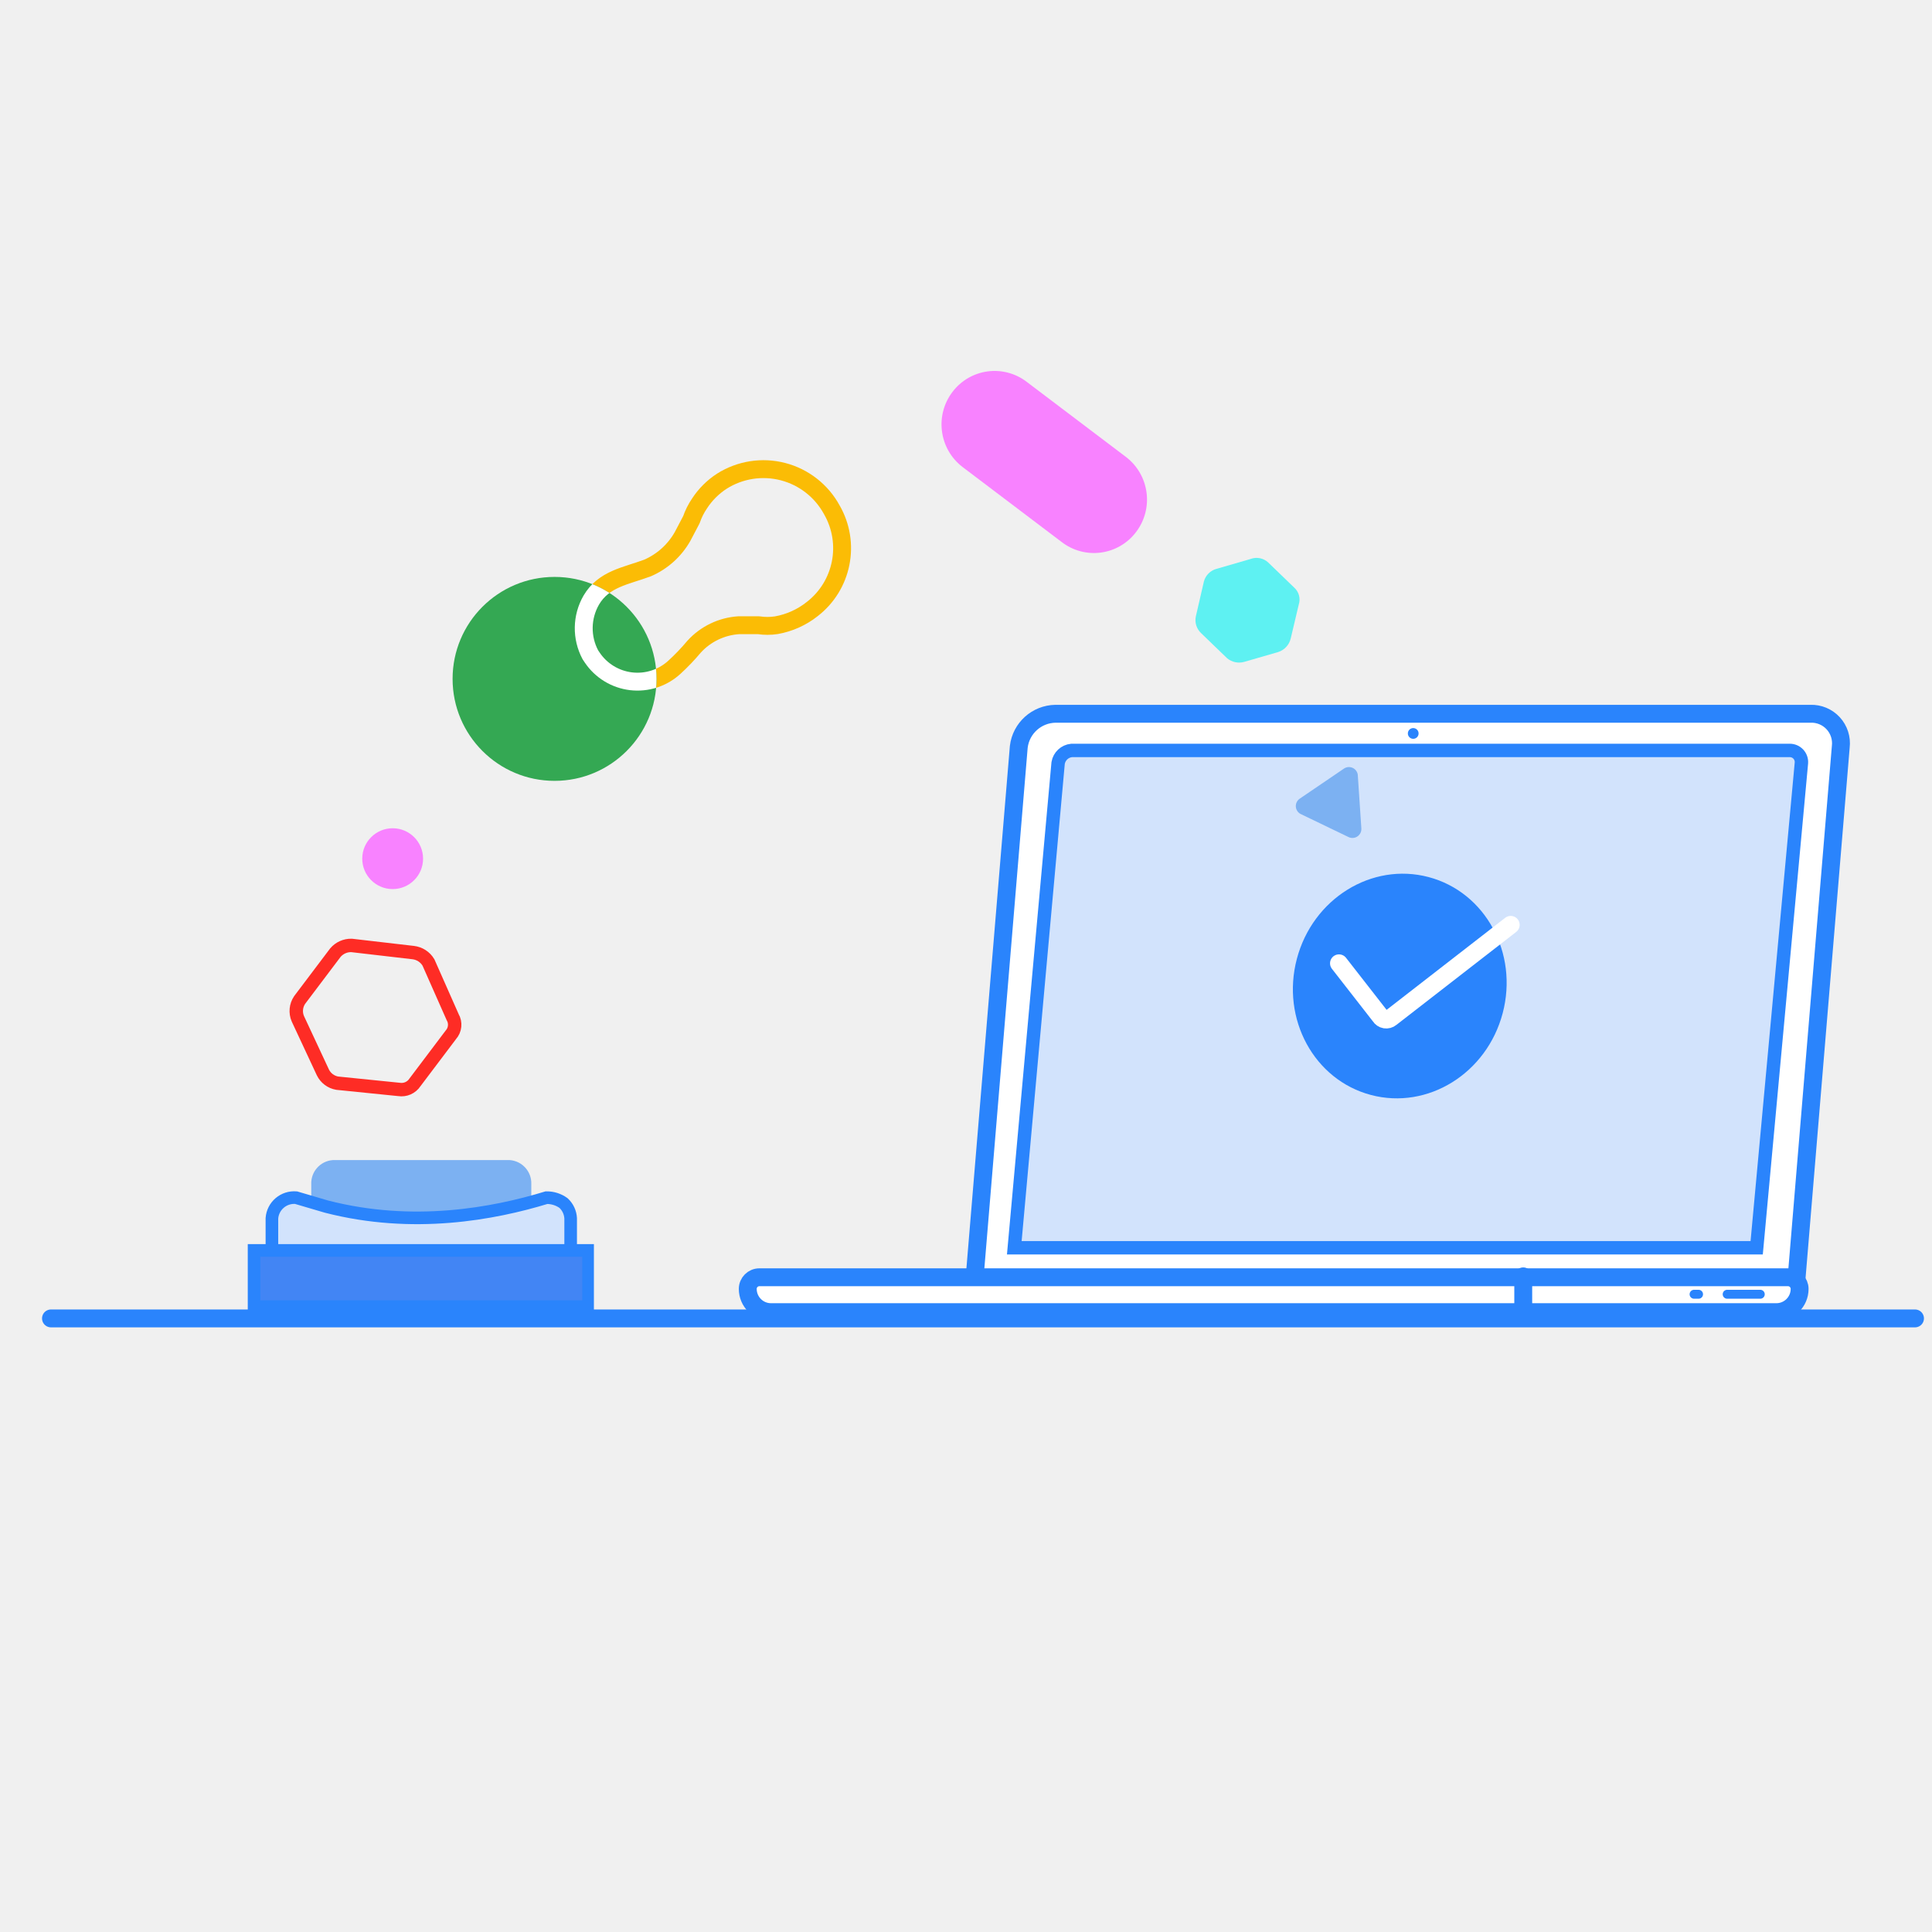
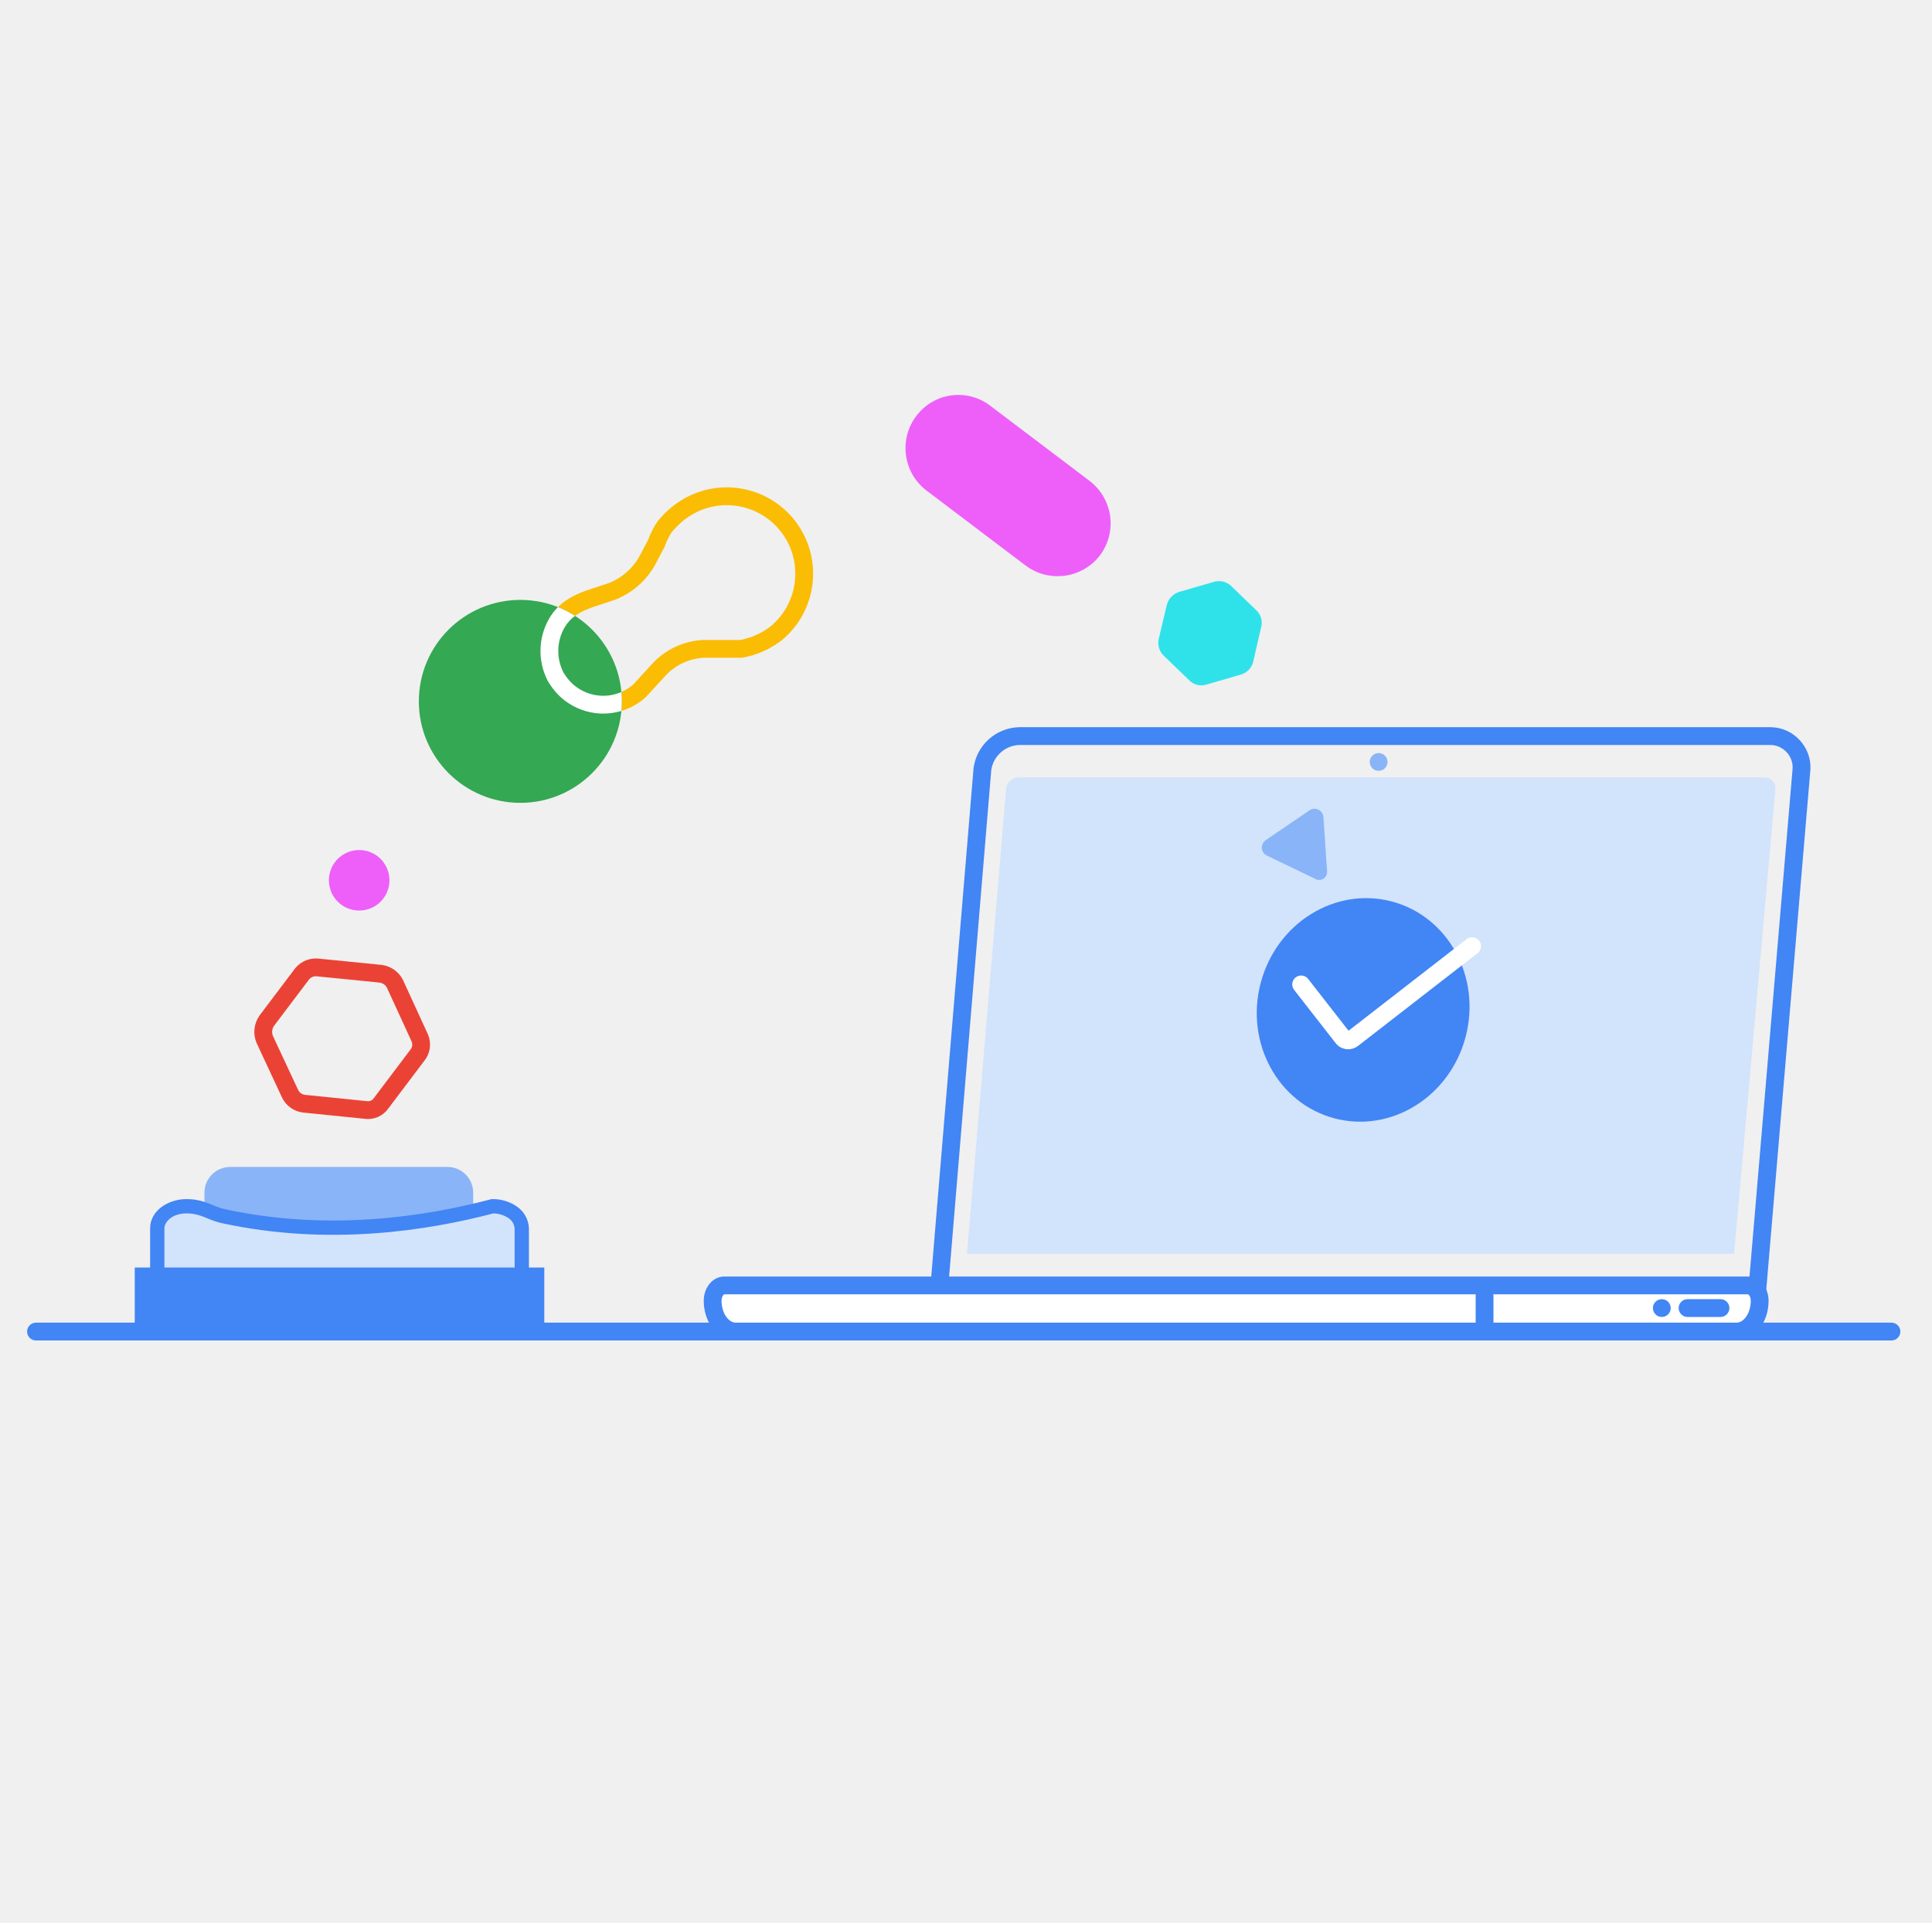
- <svg xmlns="http://www.w3.org/2000/svg" viewBox="0 0 216 216">
-   <defs>
-     <clipPath id="a">
-       <circle cx="62" cy="75.9" r="11.4" fill="none" />
-     </clipPath>
-     <clipPath id="b">
-       <path fill="none" d="M27.7 129.7h38.7v17.15H27.7z" />
-     </clipPath>
-     <clipPath id="c">
-       <path fill="none" d="M27.7 129.7h38.7v17.15H27.7z" />
-     </clipPath>
-   </defs>
-   <g data-name="Layer 2">
-     <g data-name="Start Setup R4">
-       <path fill="none" stroke="#2a84fc" stroke-linecap="round" stroke-miterlimit="10" stroke-width="2" d="M5.7 147.4h208.4" />
-       <path d="M139.1 74l3.8-1.1a2.1 2.1 0 0 0 1.4-1.5l.9-3.8a1.8 1.8 0 0 0-.5-1.9l-2.9-2.8a1.9 1.9 0 0 0-2-.4l-3.8 1.1a2 2 0 0 0-1.4 1.4l-.9 3.9a2 2 0 0 0 .6 1.9l2.9 2.8a2.1 2.1 0 0 0 1.9.4z" fill="#5ef1f2" />
-       <circle cx="43.9" cy="96" r="3.4" fill="#f882ff" />
-       <path d="M78.2 56.3a7.6 7.6 0 0 0-.9 1.8l-1 1.9a8.3 8.3 0 0 1-3.9 3.5c-2.4.9-4.9 1.2-6.3 3.6a6.3 6.3 0 0 0-.1 6.1l.2.3a6.1 6.1 0 0 0 9.2 1.1 23.9 23.9 0 0 0 2.2-2.3 7.4 7.4 0 0 1 5-2.4h2.2a6.7 6.7 0 0 0 2 0 9 9 0 0 0 4-1.8A8.6 8.6 0 0 0 93 57a8.7 8.7 0 0 0-12.3-3.2 8.5 8.5 0 0 0-2.5 2.5z" fill="none" stroke="#fbbc05" stroke-linecap="round" stroke-linejoin="round" stroke-width="2" />
-       <circle cx="62" cy="75.9" r="11.4" fill="#34a853" />
-       <g clip-path="url(#a)">
-         <path d="M78.2 56.3a7.6 7.6 0 0 0-.9 1.8l-1 1.9a8.3 8.3 0 0 1-3.9 3.5c-2.4.9-4.9 1.2-6.3 3.6a6.3 6.3 0 0 0-.1 6.1l.2.3a6.1 6.1 0 0 0 9.2 1.1 23.9 23.9 0 0 0 2.2-2.3 7.4 7.4 0 0 1 5-2.4h2.2a6.7 6.7 0 0 0 2 0 9 9 0 0 0 4-1.8A8.6 8.6 0 0 0 93 57a8.7 8.7 0 0 0-12.3-3.2 8.5 8.5 0 0 0-2.5 2.5z" fill="none" stroke="#fff" stroke-linecap="round" stroke-linejoin="round" stroke-width="2" />
-       </g>
-       <g clip-path="url(#b)">
-         <g clip-path="url(#c)">
-           <path d="M57 142.7H37.2a2.6 2.6 0 0 1-2.4-2.7v-7.6a2.6 2.6 0 0 1 2.4-2.7H57a2.6 2.6 0 0 1 2.4 2.7v7.6a2.6 2.6 0 0 1-2.4 2.7" fill="#7cb1f2" />
-           <path d="M61.1 145.1h-28a2.6 2.6 0 0 1-2.7-2.4v-6.5a2.5 2.5 0 0 1 2.7-2.3l3.4 1c9.7 2.5 18.7.8 24.6-1a3.2 3.2 0 0 1 1.9.6 2.5 2.5 0 0 1 .8 1.7v6.5a2.6 2.6 0 0 1-2.7 2.4" fill="#d2e3fc" />
-           <path d="M61.1 145.1h-28a2.6 2.6 0 0 1-2.7-2.4v-6.5a2.5 2.5 0 0 1 2.7-2.3l3.4 1c9.7 2.5 18.7.8 24.6-1a3.2 3.2 0 0 1 1.9.6 2.5 2.5 0 0 1 .8 1.7v6.5a2.6 2.6 0 0 1-2.7 2.4z" fill="none" stroke="#2a84fc" stroke-linecap="round" stroke-miterlimit="10" stroke-width="1.41" />
-           <path fill="#4285f4" d="M28.4 139.8h37.4v6.28H28.4z" />
-           <path fill="none" stroke="#2a84fc" stroke-linecap="round" stroke-miterlimit="10" stroke-width="1.41" d="M28.4 139.8h37.4v6.28H28.4z" />
-         </g>
-       </g>
-       <g data-name="BG LP">
-         <path d="M202.4 79.8H118a4.2 4.2 0 0 0-4.1 3.7l-5 60.1h91.9l5-60.1a3.3 3.3 0 0 0-3.4-3.7z" fill="#fff" stroke="#2a84fc" stroke-linecap="round" stroke-linejoin="round" stroke-width="2" />
-         <path d="M198.6 146.7H86.2a2.6 2.6 0 0 1-2.6-2.6h0a1.3 1.3 0 0 1 1.3-1.3h115a1.3 1.3 0 0 1 1.3 1.3h0a2.6 2.6 0 0 1-2.6 2.6z" fill="#fff" stroke="#2a84fc" stroke-linecap="round" stroke-linejoin="round" stroke-width="2" />
-         <path d="M200.1 83.9h-80.3a1.7 1.7 0 0 0-1.5 1.4l-4.9 54.2h83l5-54.2a1.3 1.3 0 0 0-1.3-1.4z" fill="#d2e3fc" stroke="#2a84fc" stroke-miterlimit="10" stroke-width="1.5" />
-         <path fill="none" stroke="#2a84fc" stroke-linecap="round" stroke-linejoin="round" stroke-width="2" d="M170.3 142.7v4" />
-         <path fill="none" stroke="#2a84fc" stroke-linecap="round" stroke-linejoin="round" d="M196.8 144.7h-3.7M189.9 144.7h-.5" />
-         <circle cx="158" cy="82" r=".6" fill="#2a84fc" />
-         <ellipse cx="156.4" cy="110.2" rx="12.6" ry="11.9" transform="rotate(-75.2 156.473 110.157)" fill="#2a84fc" />
-       </g>
-       <path d="M127 59.5a5.9 5.9 0 0 1-8.3 1.1l-11.1-8.4a6 6 0 0 1-1.1-8.4 5.9 5.9 0 0 1 8.3-1.1l11.1 8.4a6 6 0 0 1 1.1 8.4z" fill="#f882ff" />
-       <path d="M37.7 121.1l6.9.7a1.8 1.8 0 0 0 1.8-.8l4-5.3a1.7 1.7 0 0 0 .2-2l-2.7-6.1a2.3 2.3 0 0 0-1.7-1.1l-6.9-.8a2.3 2.3 0 0 0-1.8.8l-4 5.3a2.2 2.2 0 0 0-.2 2.1l2.8 6a2.2 2.2 0 0 0 1.6 1.2z" fill="none" stroke="#fe2c25" stroke-miterlimit="10" stroke-width="1.5" />
-       <path d="M149.7 107.7l4.6 5.9a.8.8 0 0 0 1.2.2l13.4-10.4" fill="none" stroke="#fff" stroke-linecap="round" stroke-linejoin="round" stroke-width="2" />
-       <path d="M152.2 92.6l-.4-6a1 1 0 0 0-1.5-.7l-5 3.4a1 1 0 0 0 .1 1.7l5.4 2.6a1 1 0 0 0 1.4-1z" fill="#7cb1f2" />
-       <path fill="none" d="M0 0h216v216H0z" />
-     </g>
-   </g>
+ <svg xmlns="http://www.w3.org/2000/svg" width="217" height="216" viewBox="0 0 217 216" fill="none">
+   <path d="M4.044 149.598h208.4" stroke="#4285F4" stroke-width="2" stroke-miterlimit="10" stroke-linecap="round" />
+   <path d="M135.544 76.898l3.8-1.1a1.996 1.996 0 0 0 1.4-1.4l.9-3.9a1.902 1.902 0 0 0-.5-1.9l-2.9-2.8a2 2 0 0 0-2-.4l-3.8 1.1a2.1 2.1 0 0 0-1.4 1.5l-.9 3.8a2 2 0 0 0 .6 1.9l2.9 2.8a1.895 1.895 0 0 0 1.9.4z" fill="#2FE2EA" />
+   <path d="M40.344 102.299a3.4 3.4 0 1 0-.001-6.801 3.4 3.4 0 0 0 0 6.801z" fill="#EE5FFA" />
+   <path d="M74.644 59.198a7.598 7.598 0 0 0-.9 1.8l-1 1.9a7.8 7.8 0 0 1-3.9 3.5c-2.4.9-4.9 1.2-6.3 3.6a6.3 6.3 0 0 0-.1 6.1l.2.3a6.1 6.1 0 0 0 9.2 1.2l2.2-2.4a7.3 7.3 0 0 1 5-2.3h4.2a9 9 0 0 0 4-1.8 8.7 8.7 0 0 0-10.1-14.1 9.498 9.498 0 0 0-2.5 2.2v0z" stroke="#FBBC04" stroke-width="2" stroke-linecap="round" stroke-linejoin="round" />
+   <path d="M58.444 90.198c6.296 0 11.4-5.103 11.4-11.4 0-6.296-5.104-11.4-11.4-11.4s-11.4 5.104-11.4 11.4 5.104 11.4 11.4 11.4z" fill="#34A853" />
+   <path d="M69.794 79.872a7.1 7.1 0 0 1-7.985-2.923l-.197-.296a1.012 1.012 0 0 1-.05-.085 7.3 7.3 0 0 1 .115-7.068l.003-.005a6.27 6.27 0 0 1 .989-1.288c.673.269 1.314.6 1.916.986-.46.337-.854.755-1.176 1.307a5.3 5.3 0 0 0-.104 5.087l.177.266a5.099 5.099 0 0 0 6.314 1.892 11.574 11.574 0 0 1-.002 2.127z" fill="#fff" />
+   <path d="M198.844 82.698h-84.4a4.302 4.302 0 0 0-4.1 3.7l-5 60.1h91.9l5.1-60.1c.113-1.981-1.515-3.703-3.5-3.7z" stroke="#4285F4" stroke-width="2" stroke-linecap="round" stroke-linejoin="round" />
+   <path d="M195.044 149.598h-112.4c-.69 0-1.351-.364-1.839-1.012-.487-.648-.761-1.527-.761-2.444 0-.458.137-.897.38-1.221.244-.324.575-.507.92-.507h115c.345 0 .675.183.919.507s.381.763.381 1.221c0 .917-.274 1.796-.762 2.444-.487.648-1.148 1.012-1.838 1.012z" fill="#fff" />
+   <path d="M198.061 87.335h-83.495c-.773-.055-1.506.516-1.562 1.301l-4.393 52.23h86.161l4.642-52.23c.069-.755-.615-1.363-1.353-1.3z" fill="#D2E3FC" />
+   <path d="M154.847 86.603a1 1 0 1 0 0-2 1 1 0 0 0 0 2z" fill="#8AB4F8" />
+   <path d="M188.544 146.959a1 1 0 0 1 1-1h3.7a1 1 0 1 1 0 2h-3.7a1 1 0 0 1-1-1zM187.653 146.959a1 1 0 1 1-2 0 1 1 0 0 1 2 0z" fill="#4285F4" />
+   <path fill-rule="evenodd" clip-rule="evenodd" d="M82.644 150.598c-1.062 0-1.999-.561-2.638-1.411-.634-.843-.962-1.941-.962-3.044 0-.646.19-1.304.582-1.823.394-.525 1-.905 1.718-.905h115c.717 0 1.323.38 1.718.905.391.519.582 1.177.582 1.823 0 1.103-.328 2.201-.962 3.044-.639.85-1.577 1.411-2.638 1.411h-112.4zm113.439-2.613c-.336.447-.721.613-1.039.613h-27.3v-3a.996.996 0 0 0-.017-.183h28.615c.002 0 .008.002.017.007.02.011.059.039.105.1.097.128.18.35.18.621 0 .729-.22 1.389-.561 1.842zm-30.322-2.57H81.346l-.004.001a.357.357 0 0 0-.119.106c-.096.128-.18.35-.18.621 0 .729.221 1.389.561 1.842.337.447.722.613 1.04.613h83.1v-3c0-.063.006-.124.017-.183z" fill="#4285F4" />
+   <path d="M164.613 116.502c1.778-6.728-1.932-13.543-8.286-15.221-6.355-1.68-12.947 2.414-14.724 9.142-1.778 6.728 1.932 13.543 8.286 15.222 6.354 1.678 12.946-2.415 14.724-9.143z" fill="#4285F4" />
+   <path d="M123.544 62.398a6 6 0 0 1-8.4 1.1l-11.1-8.4a5.998 5.998 0 0 1-1.1-8.4 5.898 5.898 0 0 1 8.3-1.1l11.1 8.4a6.014 6.014 0 0 1 2.34 3.952 6 6 0 0 1-1.14 4.448z" fill="#EE5FFA" />
+   <path d="M34.144 123.998l6.9.7a1.8 1.8 0 0 0 1.8-.8l4-5.3a1.9 1.9 0 0 0 .3-2l-2.8-6.1a2.11 2.11 0 0 0-1.6-1.1l-7-.7a2.003 2.003 0 0 0-1.8.7l-4 5.3a2.204 2.204 0 0 0-.2 2.1l2.8 6a2.004 2.004 0 0 0 1.6 1.2z" stroke="#EA4335" stroke-width="2" stroke-miterlimit="10" />
+   <path d="M146.144 110.598l4.6 5.9a.796.796 0 0 0 1.2.2l13.4-10.4" stroke="#fff" stroke-width="2" stroke-linecap="round" stroke-linejoin="round" />
+   <path d="M149.048 97.8l-.401-6a1.002 1.002 0 0 0-1.015-.935c-.171.003-.337.05-.485.135l-5 3.4a1.003 1.003 0 0 0-.269 1.357.998.998 0 0 0 .37.343l5.399 2.6a.904.904 0 0 0 1.002.019.901.901 0 0 0 .399-.919zM50.257 131.104H25.852a2.89 2.89 0 0 0-2.89 2.89v8.116a2.89 2.89 0 0 0 2.89 2.89h24.405a2.89 2.89 0 0 0 2.89-2.89v-8.116a2.89 2.89 0 0 0-2.89-2.89z" fill="#8AB4F8" />
+   <path d="M55.315 147.4h-34.36c-1.846 0-3.291-1.124-3.291-2.489v-6.904c0-1.364 1.445-2.488 3.291-2.488 1.847 0 2.65.802 4.175 1.124 11.881 2.569 22.88.802 30.185-1.124a3.934 3.934 0 0 1 2.328.722 2.33 2.33 0 0 1 .963 1.766v6.904c0 1.365-1.525 2.489-3.291 2.489z" fill="#fff" />
+   <path d="M55.315 147.4h-34.36c-1.846 0-3.291-1.124-3.291-2.489v-6.904c0-1.364 1.445-2.488 3.291-2.488 1.847 0 2.65.802 4.175 1.124 11.881 2.569 22.88.802 30.185-1.124a3.934 3.934 0 0 1 2.328.722 2.33 2.33 0 0 1 .963 1.766v6.904c0 1.365-1.525 2.489-3.291 2.489z" fill="#D2E3FC" />
+   <path fill-rule="evenodd" clip-rule="evenodd" d="M16.861 142.406v-4.399c0-1.996 2.02-3.291 4.094-3.291 1.058 0 1.823.234 2.498.496.166.064.32.127.468.187.462.188.86.35 1.374.458l.004.001c11.712 2.532 22.572.794 29.811-1.115l.095-.026.098-.001a4.74 4.74 0 0 1 2.804.87l.005.004a3.131 3.131 0 0 1 1.296 2.375l.001.021v4.42h1.726v6.68h-46v-6.68h1.726zm8.101-4.978c11.996 2.593 23.084.827 30.457-1.106a3.13 3.13 0 0 1 1.757.572 1.537 1.537 0 0 1 .627 1.137v4.375H18.467v-4.399c0-.733.87-1.685 2.488-1.685.79 0 1.349.167 1.918.387.117.045.24.095.369.148.484.198 1.052.43 1.72.571z" fill="#4285F4" />
</svg>
